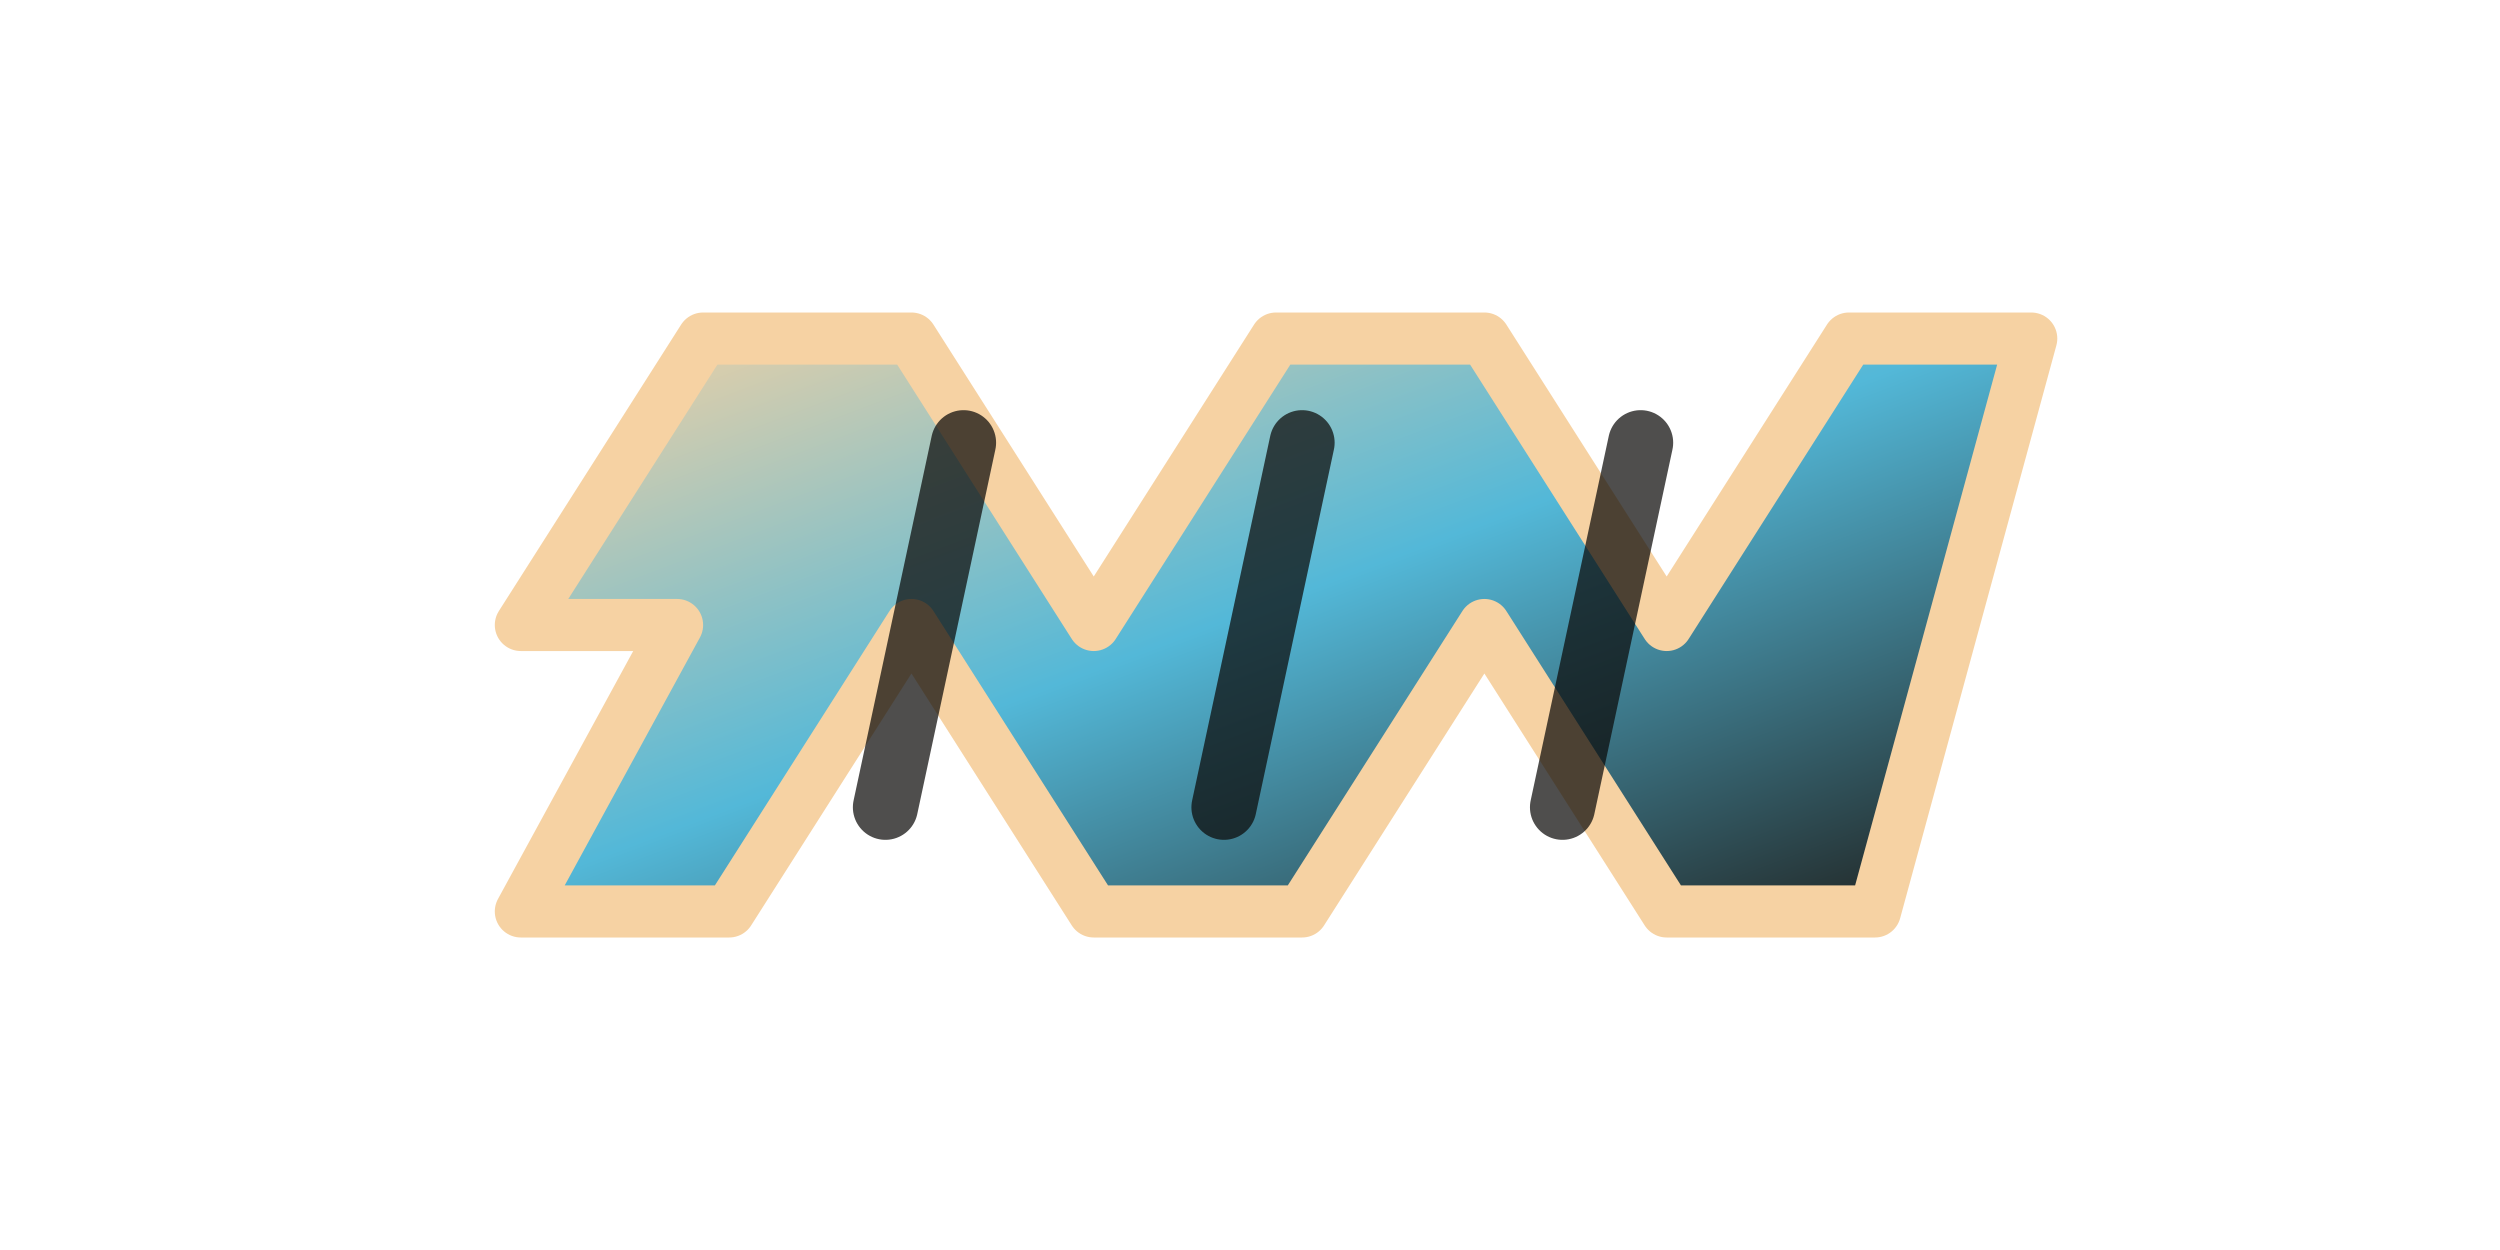
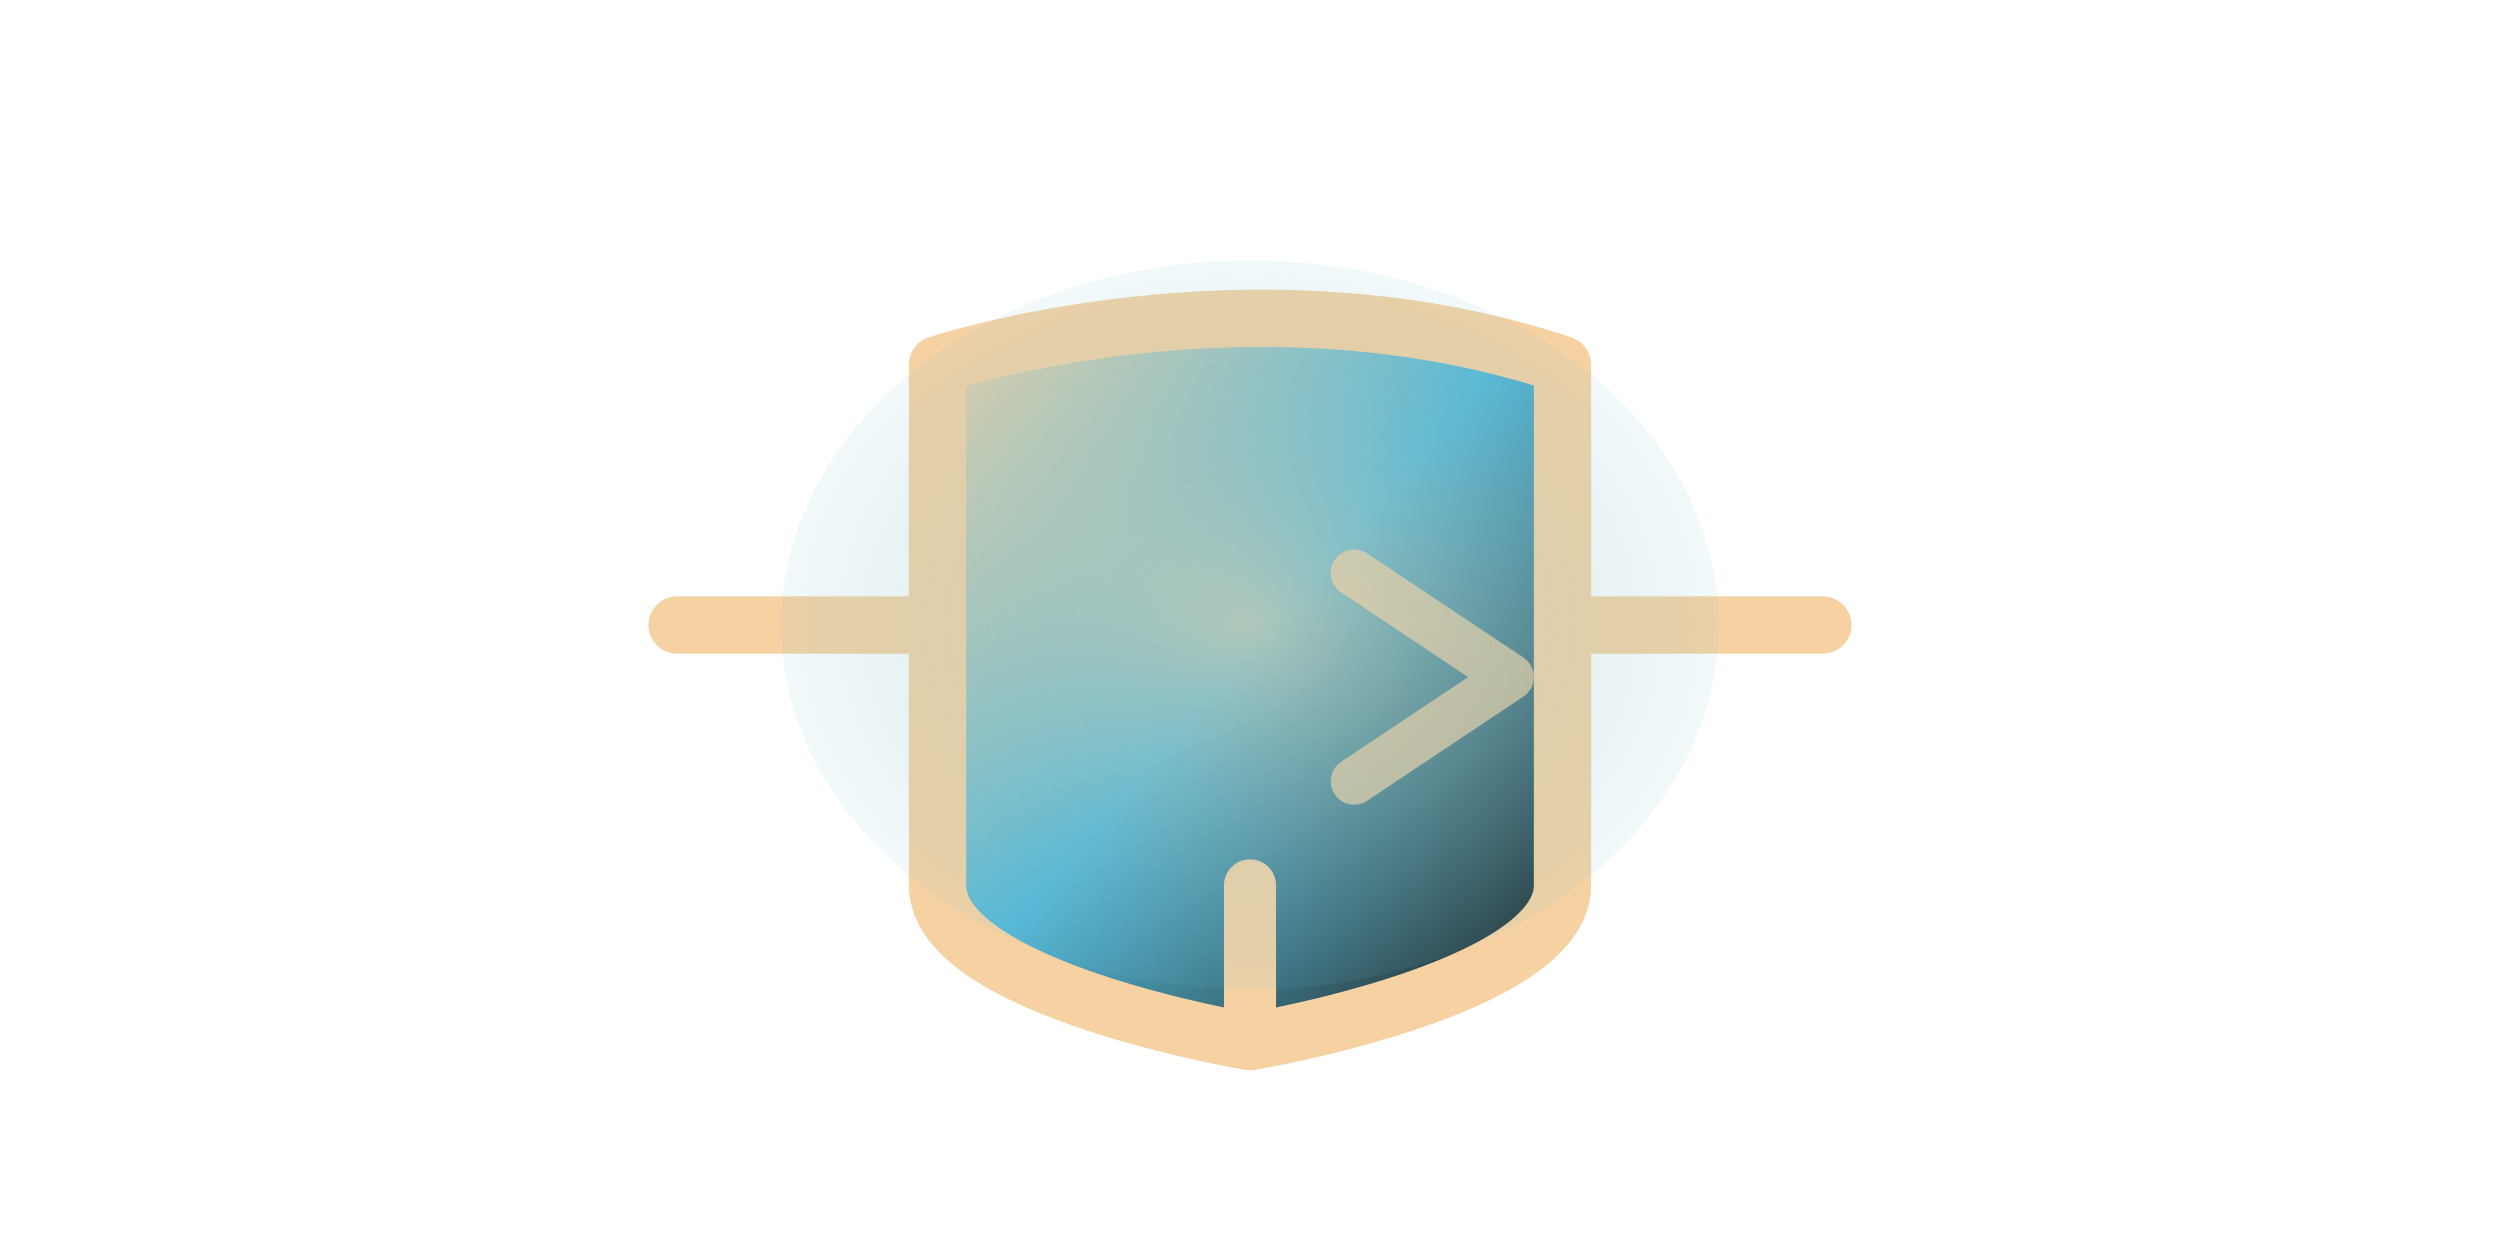
- <svg xmlns="http://www.w3.org/2000/svg" viewBox="0 0 96 48" role="img" aria-label="Resistor" data-component-shape="resistor" data-terminal-left="20 24" data-terminal-right="76 24">
+ <svg xmlns="http://www.w3.org/2000/svg" viewBox="0 0 96 48" role="img" aria-label="Transistor" data-component-shape="transistor" data-terminal-left="26 24" data-terminal-right="70 24">
  <defs>
    <linearGradient id="spr-brick-basic-blue-garage-real-normal-body" x1="0" y1="0" x2="1" y2="1">
      <stop offset="0" stop-color="#f6d2a3" />
      <stop offset="0.48" stop-color="#53b8d8" />
      <stop offset="1" stop-color="#1d1a16" />
    </linearGradient>
    <radialGradient id="spr-brick-basic-blue-garage-real-normal-glow" cx="50%" cy="50%" r="60%">
      <stop offset="0" stop-color="#f6d2a3" stop-opacity="0.55" />
      <stop offset="1" stop-color="#53b8d8" stop-opacity="0" />
    </radialGradient>
  </defs>
-   <path d="M20 24L27 13H35L42 24L49 13H57L64 24L71 13H78L72 35H64L57 24L50 35H42L35 24L28 35H20L26 24Z" fill="url(#spr-brick-basic-blue-garage-real-normal-body)" stroke="#f6d2a3" stroke-width="2" stroke-linejoin="round" />
-   <path d="M37 17L34 31M50 17L47 31M63 17L60 31" fill="none" stroke="#0b0a08" stroke-width="2.5" stroke-linecap="round" opacity="0.72" />
+   <path d="M26 24H36M60 24H70" fill="none" stroke="#f6d2a3" stroke-width="2.2" stroke-linecap="round" />
+   <path d="M36 14C36 14 48 10 60 14V34C60 38 48 40 48 40C48 40 36 38 36 34V14Z" fill="url(#spr-brick-basic-blue-garage-real-normal-body)" stroke="#f6d2a3" stroke-width="2.2" stroke-linejoin="round" />
+   <path d="M48 34V40" fill="none" stroke="#f6d2a3" stroke-width="2" stroke-linecap="round" />
+   <path d="M52 22L58 26L52 30" fill="none" stroke="#f6d2a3" stroke-width="1.8" stroke-linecap="round" stroke-linejoin="round" opacity="0.72" />
+   <ellipse cx="48" cy="24" rx="18" ry="14" fill="url(#spr-brick-basic-blue-garage-real-normal-glow)" />
</svg>
